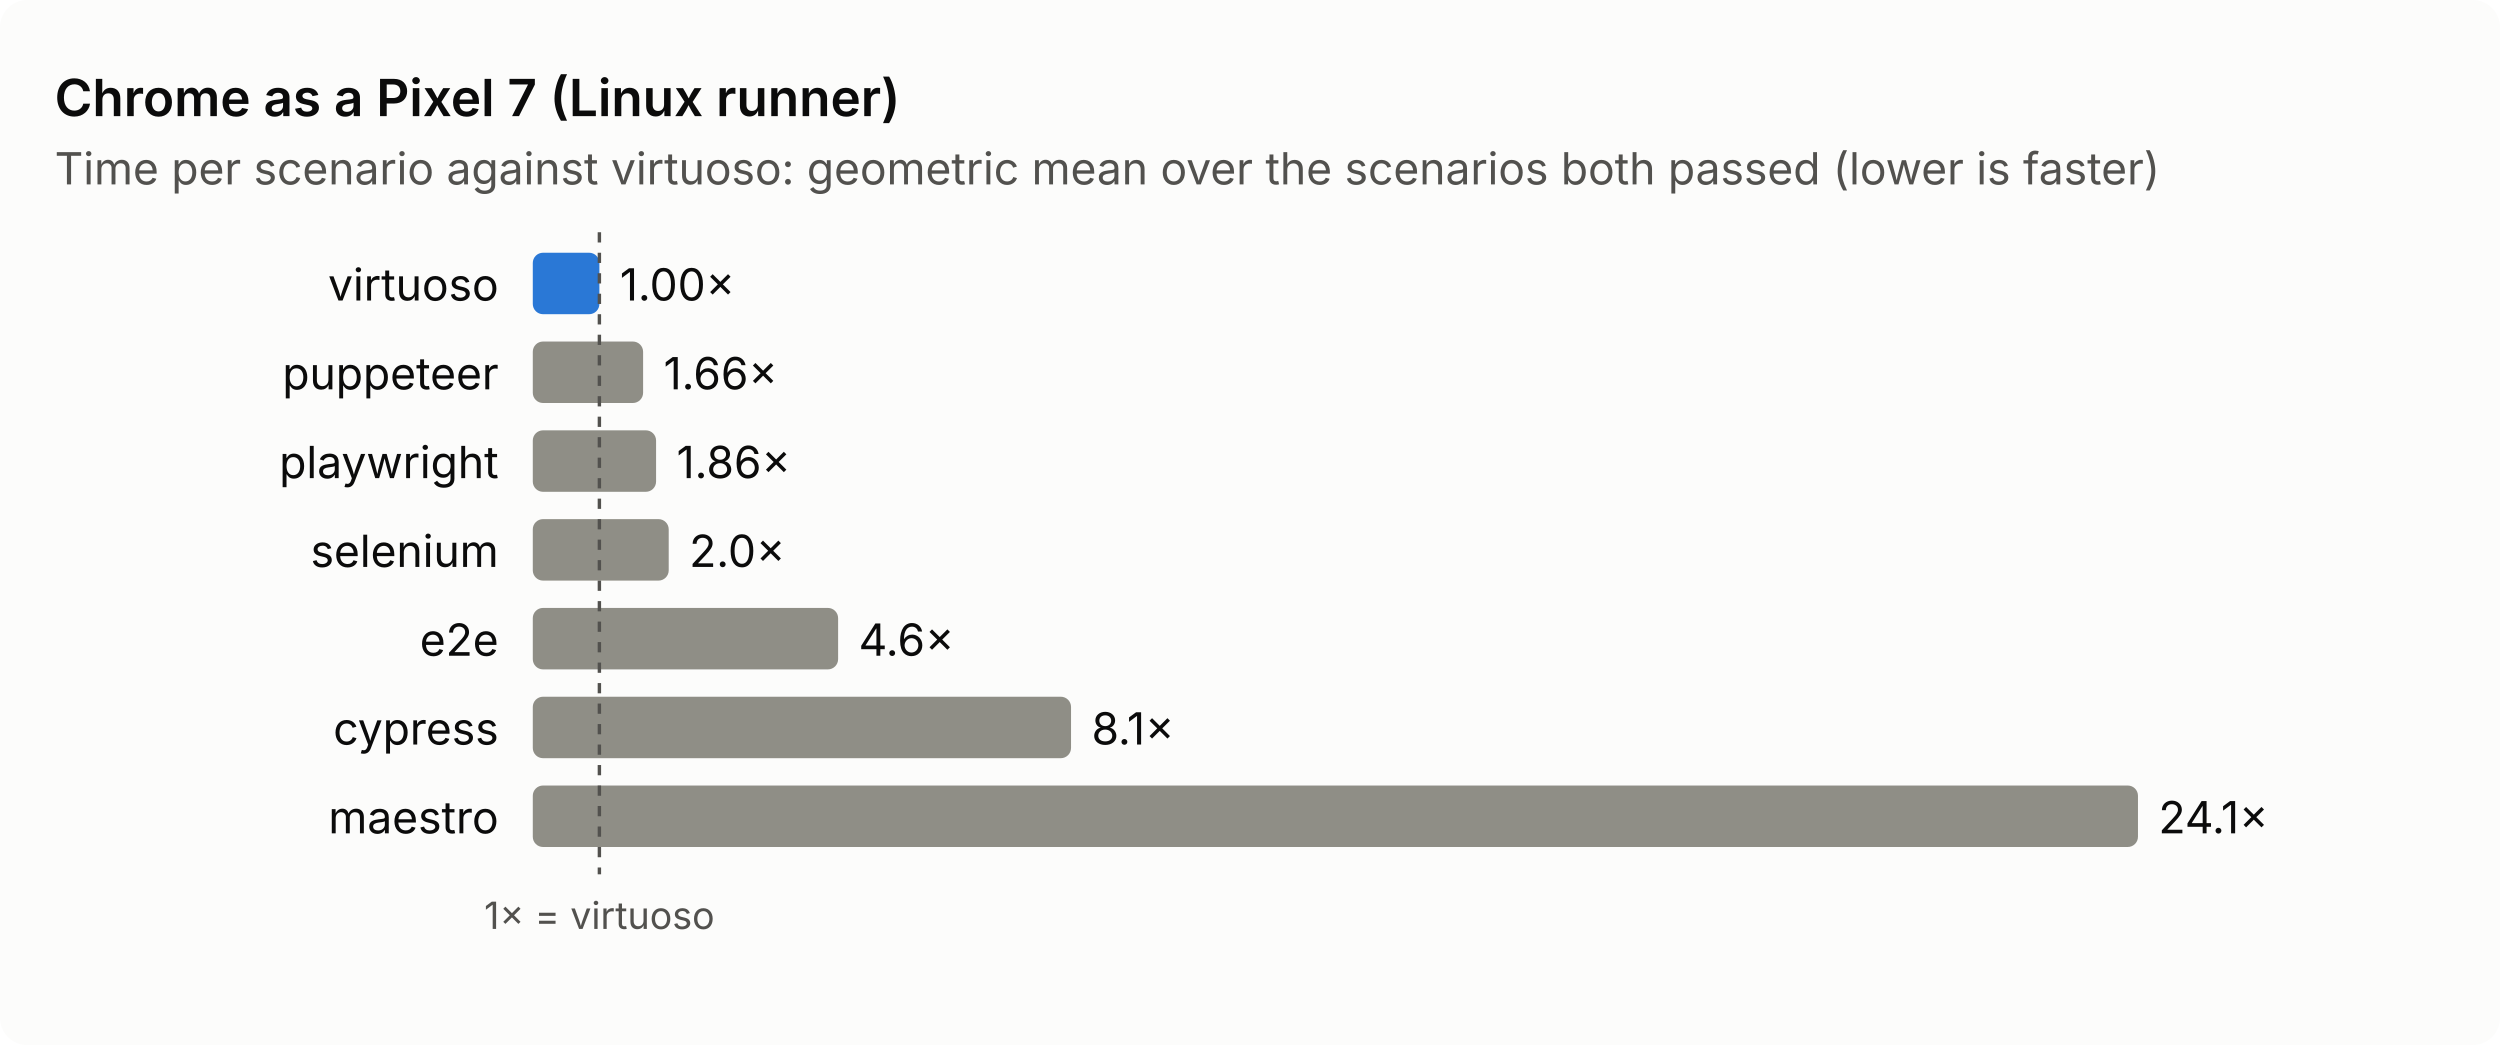
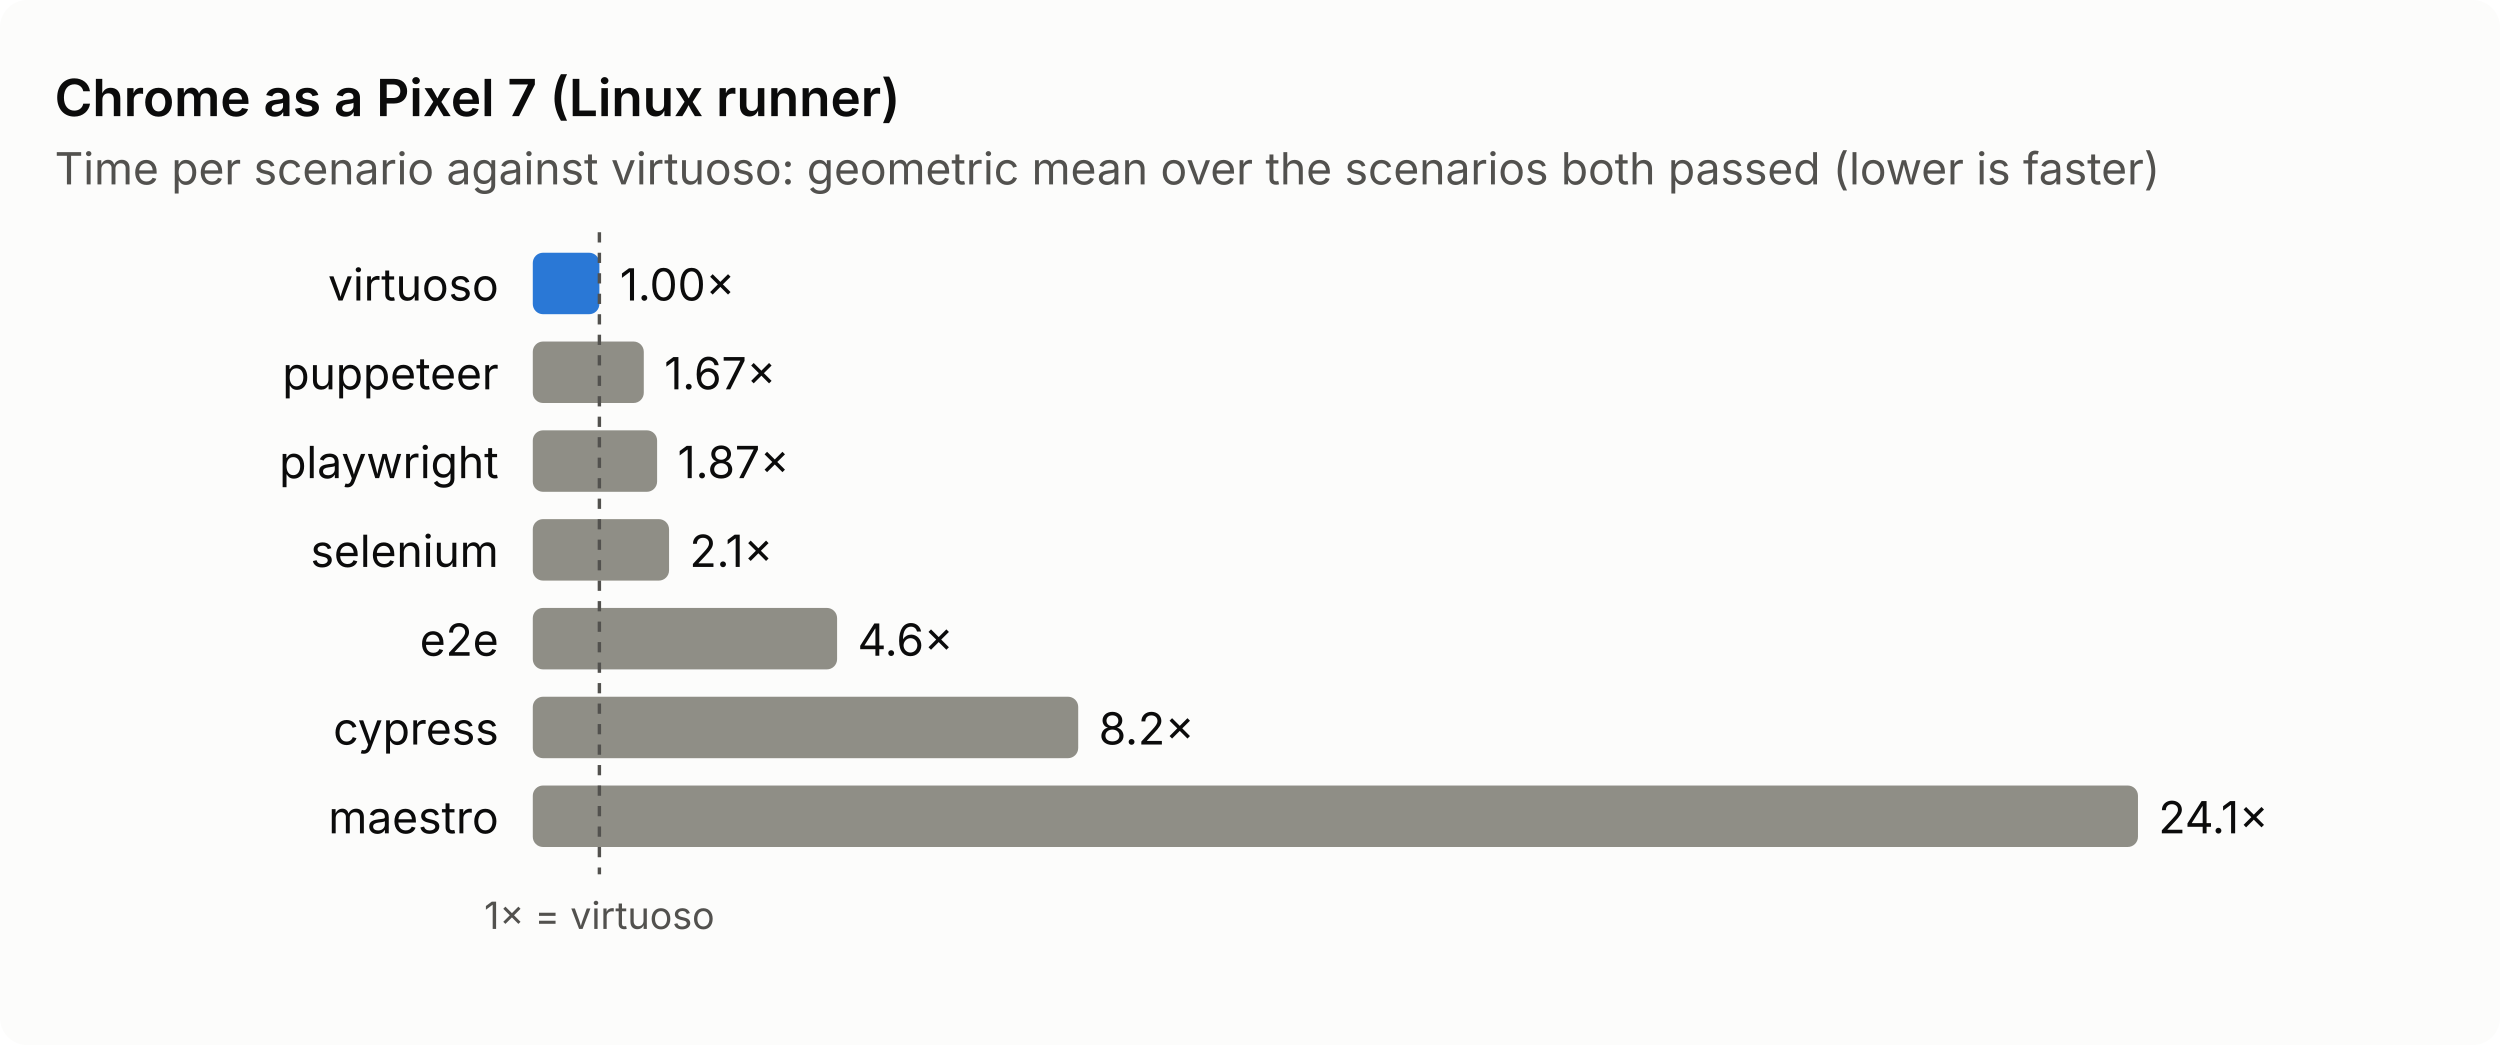
<svg xmlns="http://www.w3.org/2000/svg" viewBox="0 0 732 306" width="732" height="306" role="img" aria-label="Chrome as a Pixel 7 (Linux runner): time per scenario against virtuoso">
  <style>text{font:13px system-ui,-apple-system,'Segoe UI',sans-serif;fill:#0b0b0b}.sub,.axis{fill:#52514e}.axis{font-size:11px}.title{font-size:15px;font-weight:600}.bg{fill:#fcfcfb}.bar{fill:#8f8e86}.base{fill:#2a78d6}.ref{stroke:#52514e;stroke-dasharray:3 3}@media (prefers-color-scheme: dark){.bg{fill:#1a1a19}text{fill:#f0efec}.sub,.axis{fill:#c3c2b7}.base{fill:#3987e5}.ref{stroke:#c3c2b7}}</style>
  <rect class="bg" width="732" height="306" rx="8" />
  <text class="title" x="16" y="34.0">Chrome as a Pixel 7 (Linux runner)</text>
  <text class="sub" x="16" y="54.0">Time per scenario against virtuoso: geometric mean over the scenarios both passed (lower is faster)</text>
  <text x="146.0" y="88.0" text-anchor="end">virtuoso</text>
  <rect class="bar base" x="156" y="74.0" width="19.5" height="18" rx="3" />
  <text x="181.5" y="88.0">1.00×</text>
  <text x="146.0" y="114.0" text-anchor="end">puppeteer</text>
-   <rect class="bar" x="156" y="100.0" width="32.3" height="18" rx="3" />
-   <text x="194.3" y="114.0">1.66×</text>
+   <rect class="bar" x="156" y="100.0" width="32.5" height="18" rx="3" />
+   <text x="194.5" y="114.0">1.67×</text>
  <text x="146.0" y="140.0" text-anchor="end">playwright</text>
-   <rect class="bar" x="156" y="126.0" width="36.1" height="18" rx="3" />
-   <text x="198.1" y="140.0">1.86×</text>
+   <rect class="bar" x="156" y="126.0" width="36.4" height="18" rx="3" />
+   <text x="198.4" y="140.0">1.87×</text>
  <text x="146.0" y="166.0" text-anchor="end">selenium</text>
-   <rect class="bar" x="156" y="152.0" width="39.8" height="18" rx="3" />
-   <text x="201.8" y="166.0">2.0×</text>
+   <rect class="bar" x="156" y="152.0" width="39.9" height="18" rx="3" />
+   <text x="201.9" y="166.0">2.1×</text>
  <text x="146.0" y="192.0" text-anchor="end">e2e</text>
-   <rect class="bar" x="156" y="178.0" width="89.4" height="18" rx="3" />
-   <text x="251.4" y="192.0">4.6×</text>
+   <rect class="bar" x="156" y="178.0" width="89.1" height="18" rx="3" />
+   <text x="251.1" y="192.0">4.6×</text>
  <text x="146.0" y="218.0" text-anchor="end">cypress</text>
-   <rect class="bar" x="156" y="204.0" width="157.6" height="18" rx="3" />
-   <text x="319.6" y="218.0">8.1×</text>
+   <rect class="bar" x="156" y="204.0" width="159.7" height="18" rx="3" />
+   <text x="321.7" y="218.0">8.2×</text>
  <text x="146.0" y="244.0" text-anchor="end">maestro</text>
  <rect class="bar" x="156" y="230.0" width="470.0" height="18" rx="3" />
  <text x="632.0" y="244.0">24.1×</text>
  <line class="ref" x1="175.5" y1="68.0" x2="175.5" y2="256.0" />
  <text class="axis" x="175.5" y="272.0" text-anchor="middle">1× = virtuoso</text>
</svg>
